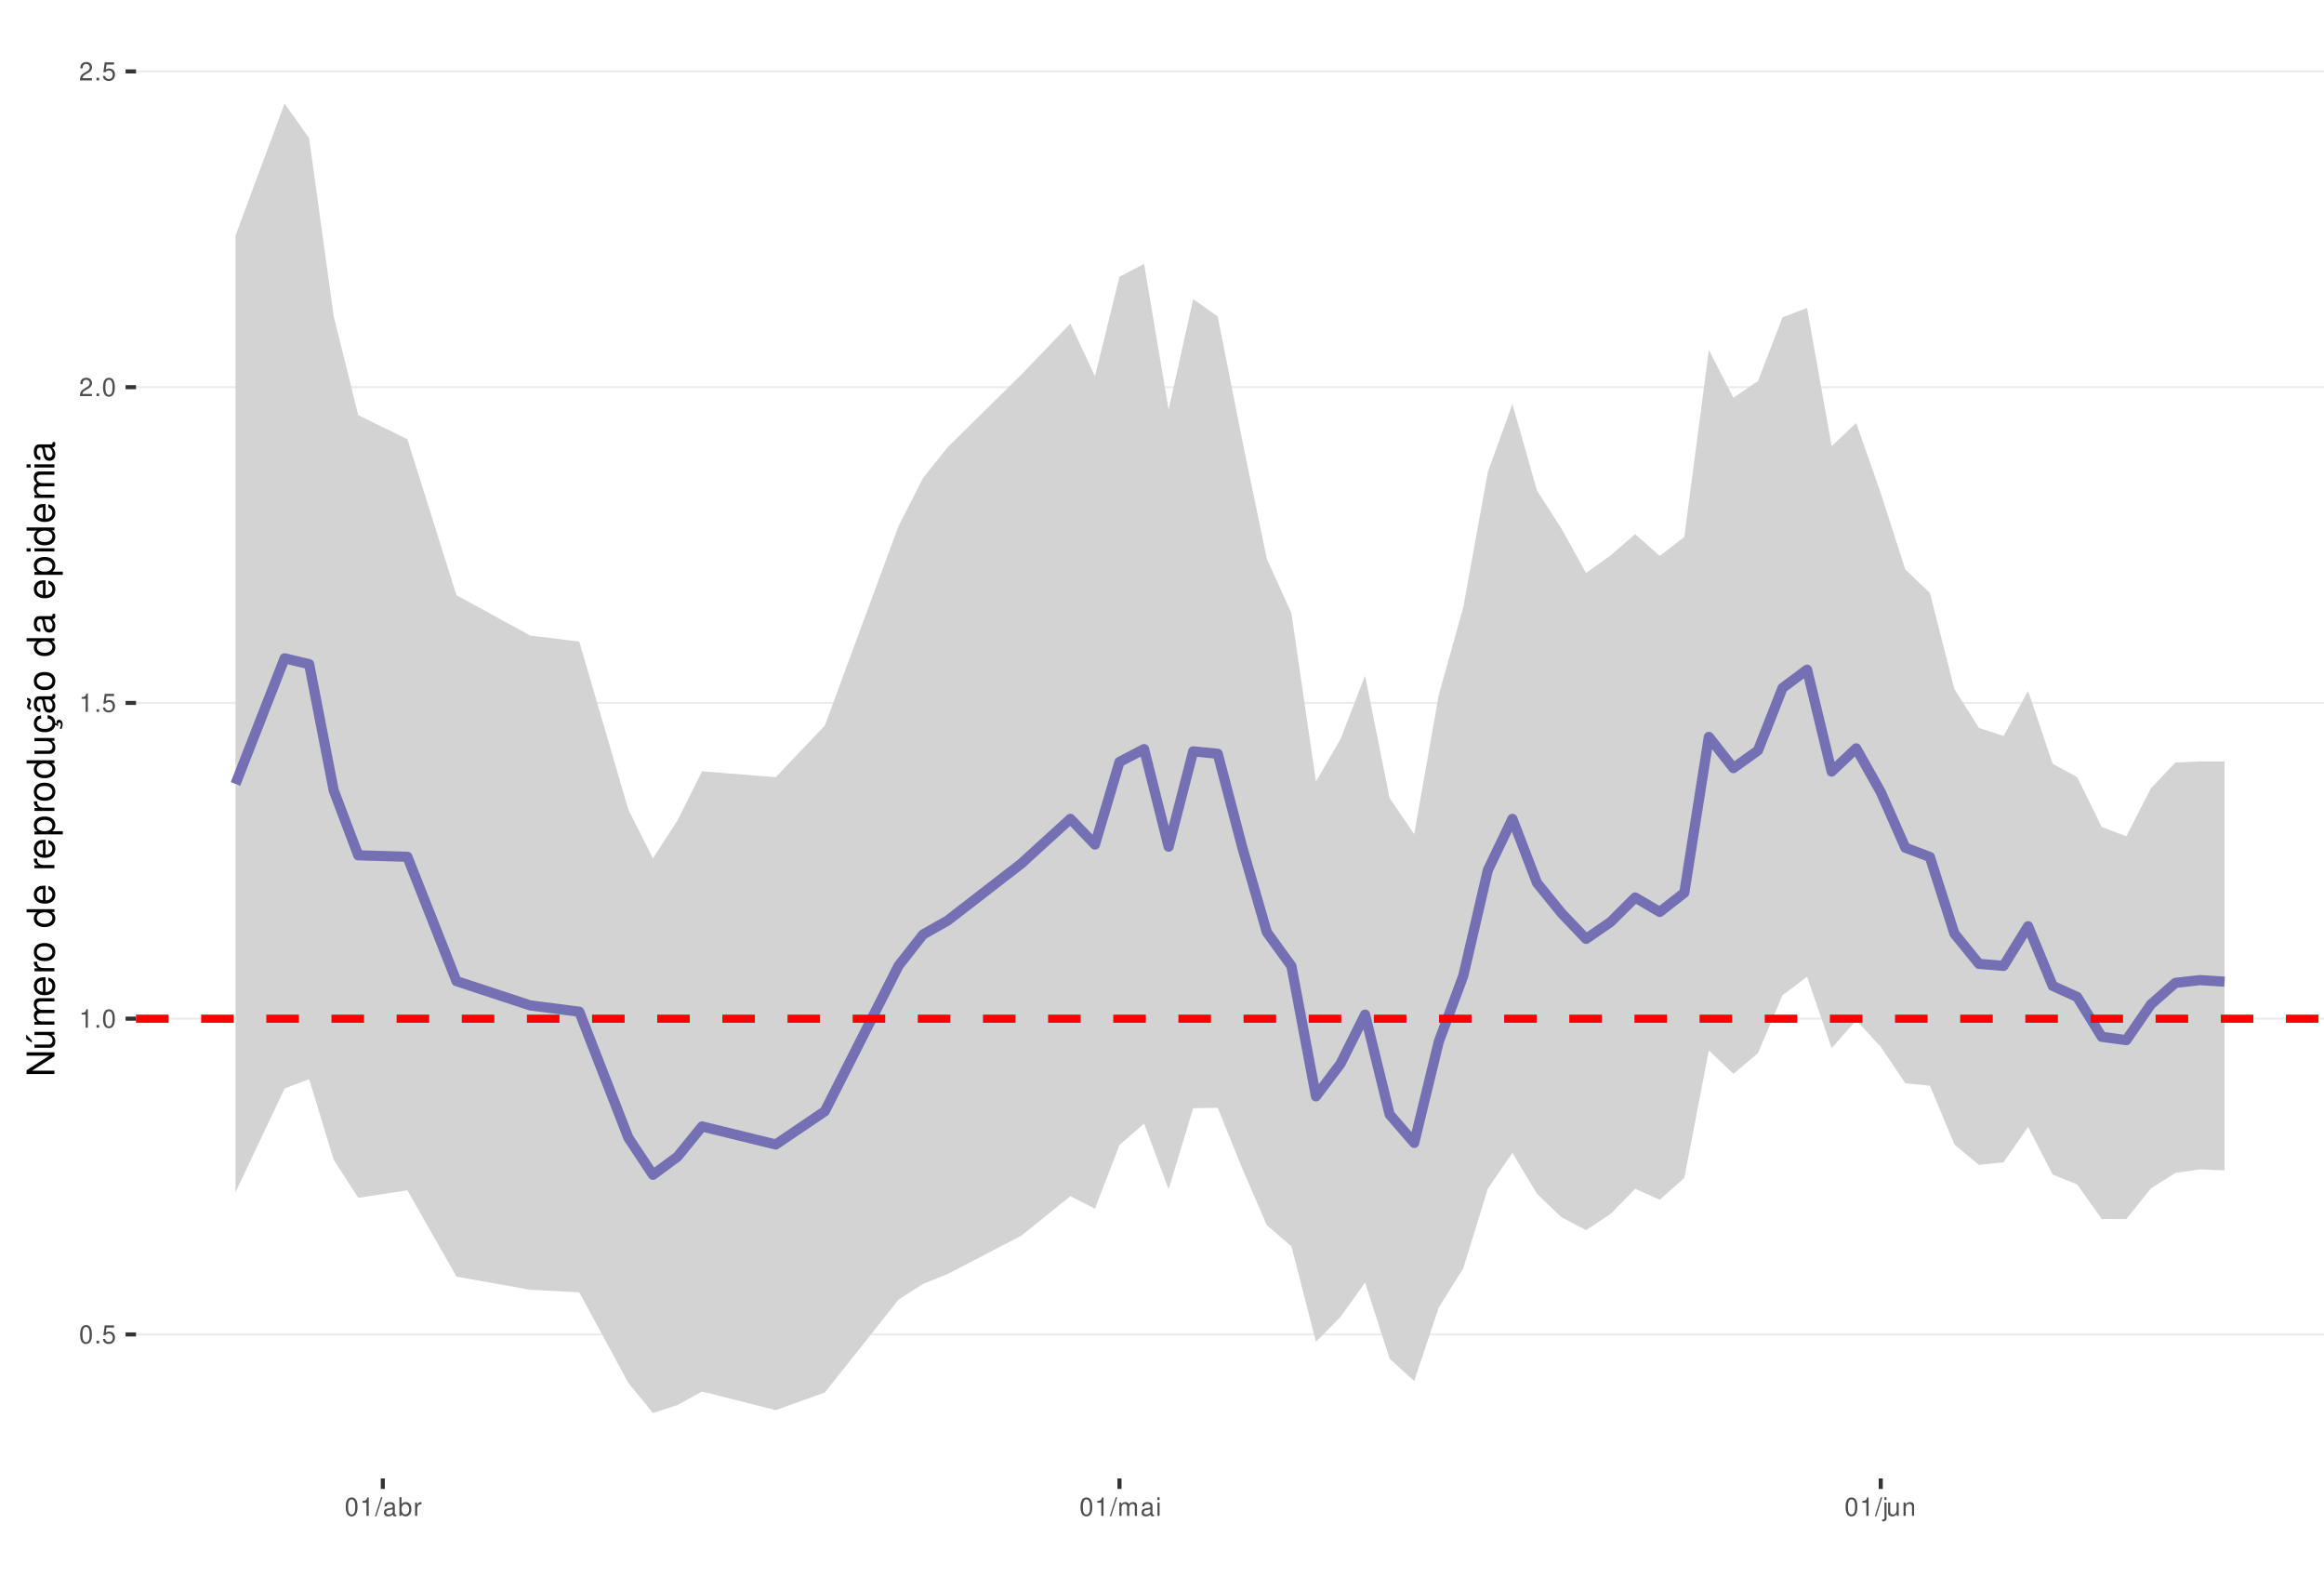
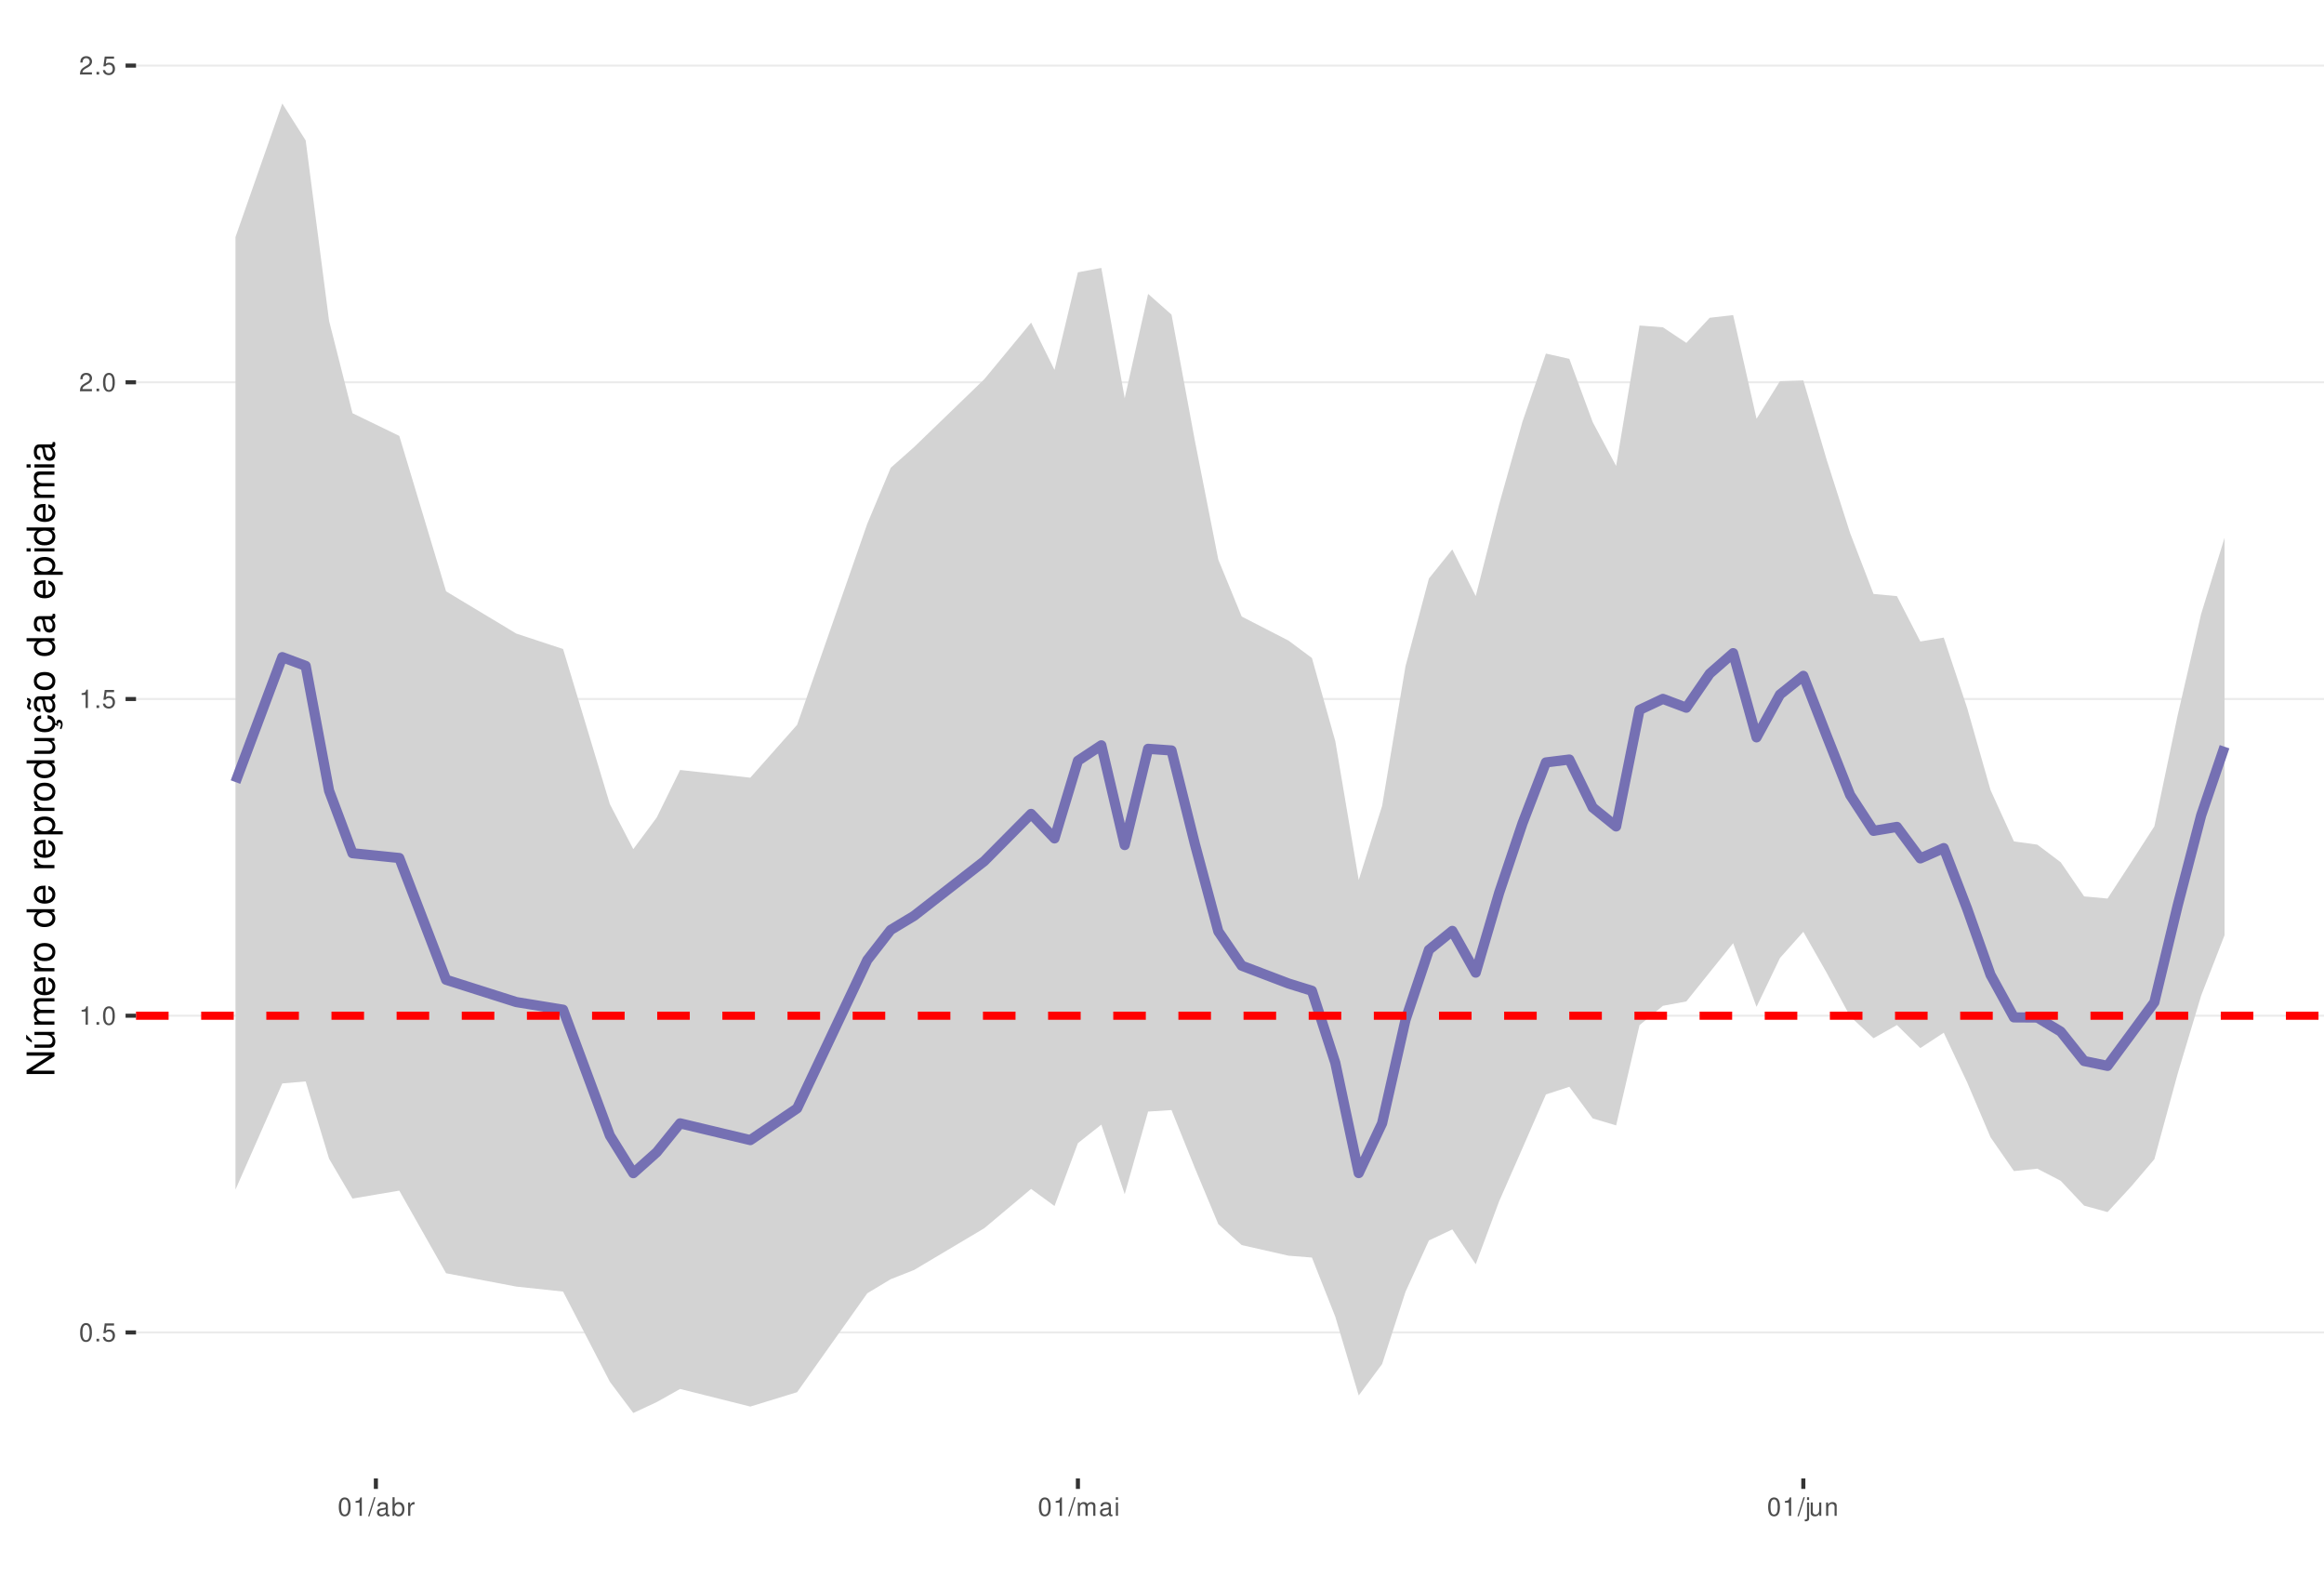
<svg xmlns="http://www.w3.org/2000/svg" xmlns:xlink="http://www.w3.org/1999/xlink" width="609pt" height="413pt" viewBox="0 0 609 413" version="1.1">
  <defs>
    <g>
      <symbol overflow="visible" id="glyph0-0">
        <path style="stroke:none;" d="" />
      </symbol>
      <symbol overflow="visible" id="glyph0-1">
        <path style="stroke:none;" d="M 1.828 -4.812 C 1.391 -4.812 0.984 -4.609 0.75 -4.281 C 0.438 -3.859 0.281 -3.219 0.281 -2.328 C 0.281 -0.703 0.812 0.156 1.828 0.156 C 2.828 0.156 3.375 -0.703 3.375 -2.297 C 3.375 -3.219 3.234 -3.844 2.922 -4.281 C 2.672 -4.625 2.281 -4.812 1.828 -4.812 Z M 1.828 -4.297 C 2.469 -4.297 2.781 -3.641 2.781 -2.344 C 2.781 -0.969 2.469 -0.328 1.812 -0.328 C 1.203 -0.328 0.891 -1 0.891 -2.328 C 0.891 -3.641 1.203 -4.297 1.828 -4.297 Z M 1.828 -4.297 " />
      </symbol>
      <symbol overflow="visible" id="glyph0-2">
        <path style="stroke:none;" d="M 1.266 -0.688 L 0.578 -0.688 L 0.578 0 L 1.266 0 Z M 1.266 -0.688 " />
      </symbol>
      <symbol overflow="visible" id="glyph0-3">
        <path style="stroke:none;" d="M 3.172 -4.719 L 0.734 -4.719 L 0.375 -2.156 L 0.922 -2.156 C 1.188 -2.469 1.422 -2.594 1.797 -2.594 C 2.422 -2.594 2.812 -2.156 2.812 -1.453 C 2.812 -0.781 2.422 -0.359 1.781 -0.359 C 1.266 -0.359 0.953 -0.625 0.812 -1.156 L 0.234 -1.156 C 0.312 -0.766 0.375 -0.578 0.516 -0.406 C 0.781 -0.047 1.266 0.156 1.797 0.156 C 2.75 0.156 3.422 -0.547 3.422 -1.531 C 3.422 -2.469 2.797 -3.109 1.891 -3.109 C 1.562 -3.109 1.297 -3.016 1.016 -2.828 L 1.203 -4.141 L 3.172 -4.141 Z M 3.172 -4.719 " />
      </symbol>
      <symbol overflow="visible" id="glyph0-4">
        <path style="stroke:none;" d="M 1.719 -3.422 L 1.719 0 L 2.312 0 L 2.312 -4.812 L 1.922 -4.812 C 1.719 -4.078 1.578 -3.969 0.672 -3.859 L 0.672 -3.422 Z M 1.719 -3.422 " />
      </symbol>
      <symbol overflow="visible" id="glyph0-5">
        <path style="stroke:none;" d="M 3.375 -0.578 L 0.891 -0.578 C 0.938 -0.984 1.156 -1.234 1.734 -1.578 L 2.406 -1.953 C 3.062 -2.328 3.406 -2.812 3.406 -3.406 C 3.406 -3.812 3.234 -4.188 2.969 -4.438 C 2.688 -4.688 2.344 -4.812 1.891 -4.812 C 1.297 -4.812 0.844 -4.594 0.578 -4.188 C 0.422 -3.938 0.344 -3.641 0.328 -3.141 L 0.922 -3.141 C 0.938 -3.469 0.984 -3.672 1.062 -3.828 C 1.219 -4.125 1.516 -4.297 1.875 -4.297 C 2.406 -4.297 2.797 -3.906 2.797 -3.391 C 2.797 -3.016 2.578 -2.672 2.156 -2.438 L 1.547 -2.078 C 0.562 -1.516 0.281 -1.062 0.219 0 L 3.375 0 Z M 3.375 -0.578 " />
      </symbol>
      <symbol overflow="visible" id="glyph0-6">
        <path style="stroke:none;" d="M 1.531 -4.859 L -0.047 0.141 L 0.312 0.141 L 1.891 -4.859 Z M 1.531 -4.859 " />
      </symbol>
      <symbol overflow="visible" id="glyph0-7">
        <path style="stroke:none;" d="M 3.562 -0.328 C 3.5 -0.312 3.469 -0.312 3.438 -0.312 C 3.25 -0.312 3.141 -0.406 3.141 -0.578 L 3.141 -2.641 C 3.141 -3.25 2.688 -3.594 1.828 -3.594 C 1.312 -3.594 0.906 -3.438 0.672 -3.188 C 0.516 -3 0.453 -2.797 0.438 -2.453 L 0.984 -2.453 C 1.031 -2.875 1.297 -3.078 1.812 -3.078 C 2.312 -3.078 2.594 -2.891 2.594 -2.562 L 2.594 -2.406 C 2.578 -2.172 2.469 -2.078 2.016 -2.031 C 1.219 -1.922 1.109 -1.891 0.891 -1.812 C 0.484 -1.641 0.281 -1.328 0.281 -0.875 C 0.281 -0.25 0.719 0.156 1.422 0.156 C 1.859 0.156 2.219 0 2.609 -0.359 C 2.656 0 2.828 0.156 3.188 0.156 C 3.297 0.156 3.375 0.141 3.562 0.094 Z M 2.594 -1.094 C 2.594 -0.906 2.531 -0.797 2.375 -0.641 C 2.141 -0.438 1.875 -0.328 1.547 -0.328 C 1.109 -0.328 0.859 -0.547 0.859 -0.891 C 0.859 -1.266 1.094 -1.438 1.703 -1.531 C 2.297 -1.609 2.406 -1.641 2.594 -1.719 Z M 2.594 -1.094 " />
      </symbol>
      <symbol overflow="visible" id="glyph0-8">
        <path style="stroke:none;" d="M 0.359 -4.859 L 0.359 0 L 0.859 0 L 0.859 -0.453 C 1.125 -0.047 1.484 0.156 1.969 0.156 C 2.875 0.156 3.484 -0.594 3.484 -1.75 C 3.484 -2.891 2.922 -3.594 1.984 -3.594 C 1.516 -3.594 1.172 -3.406 0.906 -3.016 L 0.906 -4.859 Z M 1.891 -3.062 C 2.5 -3.062 2.906 -2.531 2.906 -1.703 C 2.906 -0.906 2.484 -0.359 1.891 -0.359 C 1.297 -0.359 0.906 -0.906 0.906 -1.719 C 0.906 -2.531 1.297 -3.062 1.891 -3.062 Z M 1.891 -3.062 " />
      </symbol>
      <symbol overflow="visible" id="glyph0-9">
        <path style="stroke:none;" d="M 0.453 -3.484 L 0.453 0 L 1.016 0 L 1.016 -1.812 C 1.031 -2.656 1.375 -3.016 2.141 -3 L 2.141 -3.562 C 2.047 -3.578 1.984 -3.594 1.922 -3.594 C 1.562 -3.594 1.297 -3.375 0.969 -2.859 L 0.969 -3.484 Z M 0.453 -3.484 " />
      </symbol>
      <symbol overflow="visible" id="glyph0-10">
        <path style="stroke:none;" d="M 0.469 -3.484 L 0.469 0 L 1.031 0 L 1.031 -2.188 C 1.031 -2.703 1.391 -3.109 1.844 -3.109 C 2.25 -3.109 2.484 -2.844 2.484 -2.406 L 2.484 0 L 3.047 0 L 3.047 -2.188 C 3.047 -2.703 3.422 -3.109 3.875 -3.109 C 4.266 -3.109 4.516 -2.844 4.516 -2.406 L 4.516 0 L 5.078 0 L 5.078 -2.609 C 5.078 -3.234 4.719 -3.594 4.062 -3.594 C 3.594 -3.594 3.312 -3.453 2.984 -3.062 C 2.781 -3.422 2.5 -3.594 2.047 -3.594 C 1.578 -3.594 1.266 -3.422 0.984 -3 L 0.984 -3.484 Z M 0.469 -3.484 " />
      </symbol>
      <symbol overflow="visible" id="glyph0-11">
        <path style="stroke:none;" d="M 1 -3.484 L 0.453 -3.484 L 0.453 0 L 1 0 Z M 1 -4.859 L 0.438 -4.859 L 0.438 -4.156 L 1 -4.156 Z M 1 -4.859 " />
      </symbol>
      <symbol overflow="visible" id="glyph0-12">
        <path style="stroke:none;" d="M 0.469 -3.484 L 0.469 0.5 C 0.469 0.859 0.359 0.969 0.016 0.969 C -0.031 0.969 -0.047 0.969 -0.125 0.953 L -0.125 1.438 C -0.047 1.438 -0.016 1.453 0.062 1.453 C 0.688 1.453 1.016 1.203 1.016 0.719 L 1.016 -3.484 Z M 1.016 -4.859 L 0.469 -4.859 L 0.469 -4.156 L 1.016 -4.156 Z M 1.016 -4.859 " />
      </symbol>
      <symbol overflow="visible" id="glyph0-13">
        <path style="stroke:none;" d="M 3.203 0 L 3.203 -3.484 L 2.656 -3.484 L 2.656 -1.516 C 2.656 -0.797 2.281 -0.328 1.703 -0.328 C 1.266 -0.328 0.984 -0.594 0.984 -1.016 L 0.984 -3.484 L 0.438 -3.484 L 0.438 -0.797 C 0.438 -0.219 0.859 0.156 1.547 0.156 C 2.062 0.156 2.391 -0.031 2.703 -0.484 L 2.703 0 Z M 3.203 0 " />
      </symbol>
      <symbol overflow="visible" id="glyph0-14">
        <path style="stroke:none;" d="M 0.469 -3.484 L 0.469 0 L 1.031 0 L 1.031 -1.922 C 1.031 -2.641 1.391 -3.109 1.969 -3.109 C 2.406 -3.109 2.688 -2.828 2.688 -2.422 L 2.688 0 L 3.234 0 L 3.234 -2.641 C 3.234 -3.219 2.812 -3.594 2.141 -3.594 C 1.625 -3.594 1.281 -3.391 0.984 -2.906 L 0.984 -3.484 Z M 0.469 -3.484 " />
      </symbol>
      <symbol overflow="visible" id="glyph1-0">
        <path style="stroke:none;" d="" />
      </symbol>
      <symbol overflow="visible" id="glyph1-1">
        <path style="stroke:none;" d="M -7.297 -6.453 L -7.297 -5.578 L -1.328 -5.578 L -7.297 -1.766 L -7.297 -0.766 L 0 -0.766 L 0 -1.641 L -5.906 -1.641 L 0 -5.406 L 0 -6.453 Z M -7.297 -6.453 " />
      </symbol>
      <symbol overflow="visible" id="glyph1-2">
        <path style="stroke:none;" d="M 0 -4.812 L -5.234 -4.812 L -5.234 -3.984 L -2.266 -3.984 C -1.203 -3.984 -0.5 -3.438 -0.5 -2.562 C -0.5 -1.906 -0.906 -1.484 -1.531 -1.484 L -5.234 -1.484 L -5.234 -0.656 L -1.203 -0.656 C -0.328 -0.656 0.234 -1.297 0.234 -2.312 C 0.234 -3.094 -0.047 -3.578 -0.734 -4.062 L 0 -4.062 Z M -7.406 -2.953 L -5.922 -2 L -5.922 -2.594 L -7.406 -4.094 Z M -7.406 -2.953 " />
      </symbol>
      <symbol overflow="visible" id="glyph1-3">
        <path style="stroke:none;" d="M -5.234 -0.703 L 0 -0.703 L 0 -1.547 L -3.297 -1.547 C -4.047 -1.547 -4.656 -2.094 -4.656 -2.766 C -4.656 -3.391 -4.281 -3.734 -3.609 -3.734 L 0 -3.734 L 0 -4.578 L -3.297 -4.578 C -4.047 -4.578 -4.656 -5.125 -4.656 -5.812 C -4.656 -6.422 -4.266 -6.781 -3.609 -6.781 L 0 -6.781 L 0 -7.625 L -3.938 -7.625 C -4.875 -7.625 -5.391 -7.078 -5.391 -6.094 C -5.391 -5.406 -5.188 -4.984 -4.594 -4.484 C -5.156 -4.188 -5.391 -3.766 -5.391 -3.078 C -5.391 -2.375 -5.125 -1.906 -4.5 -1.469 L -5.234 -1.469 Z M -5.234 -0.703 " />
      </symbol>
      <symbol overflow="visible" id="glyph1-4">
        <path style="stroke:none;" d="M -2.344 -5.125 C -3.141 -5.125 -3.625 -5.062 -4.016 -4.922 C -4.875 -4.578 -5.391 -3.781 -5.391 -2.797 C -5.391 -1.344 -4.281 -0.406 -2.547 -0.406 C -0.812 -0.406 0.234 -1.297 0.234 -2.781 C 0.234 -3.984 -0.453 -4.812 -1.594 -5.016 L -1.594 -4.188 C -0.906 -3.953 -0.547 -3.484 -0.547 -2.812 C -0.547 -2.281 -0.781 -1.828 -1.219 -1.547 C -1.516 -1.344 -1.812 -1.281 -2.344 -1.266 Z M -3.016 -1.297 C -3.984 -1.359 -4.625 -1.953 -4.625 -2.797 C -4.625 -3.641 -3.953 -4.234 -3.016 -4.234 Z M -3.016 -1.297 " />
      </symbol>
      <symbol overflow="visible" id="glyph1-5">
        <path style="stroke:none;" d="M -5.234 -0.688 L 0 -0.688 L 0 -1.531 L -2.719 -1.531 C -3.984 -1.547 -4.547 -2.062 -4.516 -3.203 L -5.359 -3.203 C -5.375 -3.062 -5.391 -2.984 -5.391 -2.891 C -5.391 -2.344 -5.062 -1.938 -4.297 -1.453 L -5.234 -1.453 Z M -5.234 -0.688 " />
      </symbol>
      <symbol overflow="visible" id="glyph1-6">
        <path style="stroke:none;" d="M -5.391 -2.719 C -5.391 -1.234 -4.344 -0.359 -2.578 -0.359 C -0.812 -0.359 0.234 -1.234 0.234 -2.734 C 0.234 -4.203 -0.812 -5.094 -2.547 -5.094 C -4.359 -5.094 -5.391 -4.234 -5.391 -2.719 Z M -4.625 -2.734 C -4.625 -3.672 -3.844 -4.234 -2.547 -4.234 C -1.312 -4.234 -0.547 -3.656 -0.547 -2.734 C -0.547 -1.797 -1.312 -1.234 -2.578 -1.234 C -3.844 -1.234 -4.625 -1.797 -4.625 -2.734 Z M -4.625 -2.734 " />
      </symbol>
      <symbol overflow="visible" id="glyph1-7">
        <path style="stroke:none;" d="" />
      </symbol>
      <symbol overflow="visible" id="glyph1-8">
        <path style="stroke:none;" d="M -7.297 -4.953 L -7.297 -4.125 L -4.578 -4.125 C -5.109 -3.766 -5.391 -3.203 -5.391 -2.516 C -5.391 -1.156 -4.297 -0.266 -2.625 -0.266 C -0.859 -0.266 0.234 -1.125 0.234 -2.547 C 0.234 -3.266 -0.047 -3.766 -0.688 -4.203 L 0 -4.203 L 0 -4.953 Z M -4.609 -2.656 C -4.609 -3.547 -3.812 -4.125 -2.562 -4.125 C -1.344 -4.125 -0.547 -3.547 -0.547 -2.656 C -0.547 -1.734 -1.359 -1.125 -2.578 -1.125 C -3.797 -1.125 -4.609 -1.734 -4.609 -2.656 Z M -4.609 -2.656 " />
      </symbol>
      <symbol overflow="visible" id="glyph1-9">
        <path style="stroke:none;" d="M 2.188 -0.547 L 2.188 -1.375 L -0.547 -1.375 C -0.016 -1.812 0.234 -2.312 0.234 -2.984 C 0.234 -4.344 -0.859 -5.234 -2.531 -5.234 C -4.297 -5.234 -5.391 -4.375 -5.391 -2.984 C -5.391 -2.266 -5.062 -1.703 -4.453 -1.312 L -5.234 -1.312 L -5.234 -0.547 Z M -4.609 -2.844 C -4.609 -3.766 -3.797 -4.359 -2.547 -4.359 C -1.359 -4.359 -0.547 -3.75 -0.547 -2.844 C -0.547 -1.953 -1.344 -1.375 -2.578 -1.375 C -3.812 -1.375 -4.609 -1.953 -4.609 -2.844 Z M -4.609 -2.844 " />
      </symbol>
      <symbol overflow="visible" id="glyph1-10">
        <path style="stroke:none;" d="M 0 -4.812 L -5.234 -4.812 L -5.234 -3.984 L -2.266 -3.984 C -1.203 -3.984 -0.5 -3.438 -0.5 -2.562 C -0.5 -1.906 -0.906 -1.484 -1.531 -1.484 L -5.234 -1.484 L -5.234 -0.656 L -1.203 -0.656 C -0.328 -0.656 0.234 -1.297 0.234 -2.312 C 0.234 -3.094 -0.047 -3.578 -0.734 -4.062 L 0 -4.062 Z M 0 -4.812 " />
      </symbol>
      <symbol overflow="visible" id="glyph1-11">
        <path style="stroke:none;" d="M 0.234 -2.641 C 0.234 -3.875 -0.547 -4.703 -1.797 -4.766 L -1.797 -3.938 C -0.953 -3.797 -0.531 -3.359 -0.531 -2.656 C -0.531 -1.734 -1.281 -1.188 -2.516 -1.188 C -3.844 -1.188 -4.625 -1.719 -4.625 -2.625 C -4.625 -3.328 -4.203 -3.766 -3.484 -3.875 L -3.484 -4.703 C -3.984 -4.672 -4.312 -4.562 -4.609 -4.359 C -5.094 -4 -5.391 -3.375 -5.391 -2.641 C -5.391 -1.219 -4.266 -0.312 -2.531 -0.312 C -1.469 -0.312 -0.625 -0.672 -0.156 -1.312 C 0.047 -1.594 0.125 -1.812 0.203 -2.25 L 0.922 -1.938 L 0.984 -2.062 C 0.938 -2.188 0.906 -2.25 0.906 -2.375 C 0.906 -2.656 1.047 -2.828 1.281 -2.828 C 1.547 -2.828 1.734 -2.594 1.734 -2.297 C 1.734 -2.031 1.672 -1.844 1.438 -1.406 L 1.406 -1.312 L 1.812 -1.094 C 2.078 -1.75 2.141 -1.953 2.141 -2.344 C 2.141 -3.109 1.781 -3.578 1.203 -3.578 C 0.781 -3.578 0.547 -3.297 0.547 -2.797 C 0.547 -2.703 0.547 -2.641 0.562 -2.516 Z M 0.234 -2.641 " />
      </symbol>
      <symbol overflow="visible" id="glyph1-12">
        <path style="stroke:none;" d="M -0.484 -5.344 C -0.469 -5.266 -0.469 -5.219 -0.469 -5.172 C -0.469 -4.875 -0.625 -4.719 -0.875 -4.719 L -3.953 -4.719 C -4.891 -4.719 -5.391 -4.047 -5.391 -2.75 C -5.391 -1.984 -5.172 -1.375 -4.781 -1.016 C -4.516 -0.766 -4.203 -0.672 -3.688 -0.656 L -3.688 -1.484 C -4.328 -1.562 -4.625 -1.938 -4.625 -2.719 C -4.625 -3.484 -4.344 -3.891 -3.844 -3.891 L -3.625 -3.891 C -3.266 -3.875 -3.125 -3.703 -3.047 -3.016 C -2.891 -1.844 -2.844 -1.656 -2.719 -1.344 C -2.453 -0.734 -2 -0.422 -1.312 -0.422 C -0.375 -0.422 0.234 -1.078 0.234 -2.141 C 0.234 -2.797 0 -3.328 -0.547 -3.922 C 0 -3.984 0.234 -4.234 0.234 -4.781 C 0.234 -4.953 0.203 -5.062 0.141 -5.344 Z M -1.656 -3.891 C -1.375 -3.891 -1.203 -3.812 -0.969 -3.562 C -0.656 -3.219 -0.5 -2.812 -0.5 -2.312 C -0.5 -1.672 -0.812 -1.297 -1.344 -1.297 C -1.891 -1.297 -2.172 -1.656 -2.297 -2.547 C -2.422 -3.438 -2.453 -3.609 -2.594 -3.891 Z M -7.172 -3.75 C -6.922 -3.672 -6.812 -3.547 -6.812 -3.375 C -6.812 -3.25 -6.875 -2.984 -6.984 -2.734 C -7.156 -2.312 -7.172 -2.25 -7.172 -2.047 C -7.172 -1.594 -6.797 -1.297 -6.141 -1.188 L -6.141 -1.766 C -6.375 -1.812 -6.5 -1.938 -6.5 -2.094 C -6.5 -2.203 -6.469 -2.344 -6.375 -2.578 C -6.156 -3.156 -6.125 -3.234 -6.125 -3.438 C -6.125 -3.922 -6.484 -4.219 -7.172 -4.312 Z M -7.172 -3.75 " />
      </symbol>
      <symbol overflow="visible" id="glyph1-13">
        <path style="stroke:none;" d="M -0.484 -5.344 C -0.469 -5.266 -0.469 -5.219 -0.469 -5.172 C -0.469 -4.875 -0.625 -4.719 -0.875 -4.719 L -3.953 -4.719 C -4.891 -4.719 -5.391 -4.047 -5.391 -2.75 C -5.391 -1.984 -5.172 -1.375 -4.781 -1.016 C -4.516 -0.766 -4.203 -0.672 -3.688 -0.656 L -3.688 -1.484 C -4.328 -1.562 -4.625 -1.938 -4.625 -2.719 C -4.625 -3.484 -4.344 -3.891 -3.844 -3.891 L -3.625 -3.891 C -3.266 -3.875 -3.125 -3.703 -3.047 -3.016 C -2.891 -1.844 -2.844 -1.656 -2.719 -1.344 C -2.453 -0.734 -2 -0.422 -1.312 -0.422 C -0.375 -0.422 0.234 -1.078 0.234 -2.141 C 0.234 -2.797 0 -3.328 -0.547 -3.922 C 0 -3.984 0.234 -4.234 0.234 -4.781 C 0.234 -4.953 0.203 -5.062 0.141 -5.344 Z M -1.656 -3.891 C -1.375 -3.891 -1.203 -3.812 -0.969 -3.562 C -0.656 -3.219 -0.5 -2.812 -0.5 -2.312 C -0.5 -1.672 -0.812 -1.297 -1.344 -1.297 C -1.891 -1.297 -2.172 -1.656 -2.297 -2.547 C -2.422 -3.438 -2.453 -3.609 -2.594 -3.891 Z M -1.656 -3.891 " />
      </symbol>
      <symbol overflow="visible" id="glyph1-14">
        <path style="stroke:none;" d="M -5.234 -1.5 L -5.234 -0.672 L 0 -0.672 L 0 -1.5 Z M -7.297 -1.5 L -7.297 -0.656 L -6.234 -0.656 L -6.234 -1.5 Z M -7.297 -1.5 " />
      </symbol>
    </g>
    <clipPath id="clip1">
      <path d="M 35.645 9.961 L 609 9.961 L 609 387.328 L 35.645 387.328 Z M 35.645 9.961 " />
    </clipPath>
    <clipPath id="clip2">
-       <path d="M 35.645 349 L 609 349 L 609 350 L 35.645 350 Z M 35.645 349 " />
+       <path d="M 35.645 348 L 609 348 L 609 350 L 35.645 350 Z M 35.645 348 " />
    </clipPath>
    <clipPath id="clip3">
-       <path d="M 35.645 266 L 609 266 L 609 268 L 35.645 268 Z M 35.645 266 " />
+       <path d="M 35.645 265 L 609 265 L 609 267 L 35.645 267 Z M 35.645 265 " />
    </clipPath>
    <clipPath id="clip4">
-       <path d="M 35.645 183 L 609 183 L 609 185 L 35.645 185 Z M 35.645 183 " />
+       <path d="M 35.645 182 L 609 182 L 609 184 L 35.645 184 Z M 35.645 182 " />
    </clipPath>
    <clipPath id="clip5">
-       <path d="M 35.645 101 L 609 101 L 609 102 L 35.645 102 Z M 35.645 101 " />
+       <path d="M 35.645 99 L 609 99 L 609 101 L 35.645 101 Z M 35.645 99 " />
    </clipPath>
    <clipPath id="clip6">
-       <path d="M 35.645 18 L 609 18 L 609 19 L 35.645 19 Z M 35.645 18 " />
+       <path d="M 35.645 16 L 609 16 L 609 18 L 35.645 18 Z M 35.645 16 " />
    </clipPath>
    <clipPath id="clip7">
      <path d="M 35.645 265 L 609 265 L 609 268 L 35.645 268 Z M 35.645 265 " />
    </clipPath>
  </defs>
  <g id="surface157">
    <rect x="0" y="0" width="609" height="413" style="fill:rgb(100%,100%,100%);fill-opacity:1;stroke:none;" />
    <rect x="0" y="0" width="609" height="413" style="fill:rgb(100%,100%,100%);fill-opacity:1;stroke:none;" />
    <path style="fill:none;stroke-width:1.067;stroke-linecap:round;stroke-linejoin:round;stroke:rgb(100%,100%,100%);stroke-opacity:1;stroke-miterlimit:10;" d="M 0 413 L 609 413 L 609 0 L 0 0 Z M 0 413 " />
    <g clip-path="url(#clip1)" clip-rule="nonzero">
      <path style=" stroke:none;fill-rule:nonzero;fill:rgb(100%,100%,100%);fill-opacity:1;" d="M 35.645 387.328 L 609 387.328 L 609 9.961 L 35.645 9.961 Z M 35.645 387.328 " />
    </g>
    <g clip-path="url(#clip2)" clip-rule="nonzero">
-       <path style="fill:none;stroke-width:0.533;stroke-linecap:butt;stroke-linejoin:round;stroke:rgb(92.157%,92.157%,92.157%);stroke-opacity:1;stroke-miterlimit:10;" d="M 35.645 349.598 L 609 349.598 " />
+       <path style="fill:none;stroke-width:0.533;stroke-linecap:butt;stroke-linejoin:round;stroke:rgb(92.157%,92.157%,92.157%);stroke-opacity:1;stroke-miterlimit:10;" d="M 35.645 349.074 L 609 349.074 " />
    </g>
    <g clip-path="url(#clip3)" clip-rule="nonzero">
-       <path style="fill:none;stroke-width:0.533;stroke-linecap:butt;stroke-linejoin:round;stroke:rgb(92.157%,92.157%,92.157%);stroke-opacity:1;stroke-miterlimit:10;" d="M 35.645 266.875 L 609 266.875 " />
+       <path style="fill:none;stroke-width:0.533;stroke-linecap:butt;stroke-linejoin:round;stroke:rgb(92.157%,92.157%,92.157%);stroke-opacity:1;stroke-miterlimit:10;" d="M 35.645 266.102 L 609 266.102 " />
    </g>
    <g clip-path="url(#clip4)" clip-rule="nonzero">
-       <path style="fill:none;stroke-width:0.533;stroke-linecap:butt;stroke-linejoin:round;stroke:rgb(92.157%,92.157%,92.157%);stroke-opacity:1;stroke-miterlimit:10;" d="M 35.645 184.152 L 609 184.152 " />
+       <path style="fill:none;stroke-width:0.533;stroke-linecap:butt;stroke-linejoin:round;stroke:rgb(92.157%,92.157%,92.157%);stroke-opacity:1;stroke-miterlimit:10;" d="M 35.645 183.129 L 609 183.129 " />
    </g>
    <g clip-path="url(#clip5)" clip-rule="nonzero">
-       <path style="fill:none;stroke-width:0.533;stroke-linecap:butt;stroke-linejoin:round;stroke:rgb(92.157%,92.157%,92.157%);stroke-opacity:1;stroke-miterlimit:10;" d="M 35.645 101.43 L 609 101.43 " />
+       <path style="fill:none;stroke-width:0.533;stroke-linecap:butt;stroke-linejoin:round;stroke:rgb(92.157%,92.157%,92.157%);stroke-opacity:1;stroke-miterlimit:10;" d="M 35.645 100.152 L 609 100.152 " />
    </g>
    <g clip-path="url(#clip6)" clip-rule="nonzero">
-       <path style="fill:none;stroke-width:0.533;stroke-linecap:butt;stroke-linejoin:round;stroke:rgb(92.157%,92.157%,92.157%);stroke-opacity:1;stroke-miterlimit:10;" d="M 35.645 18.707 L 609 18.707 " />
-     </g>
-     <path style=" stroke:none;fill-rule:nonzero;fill:rgb(82.745%,82.745%,82.745%);fill-opacity:1;" d="M 61.707 61.738 L 74.578 27.117 L 81.012 36.215 L 87.445 82.836 L 93.883 108.766 L 106.75 115.066 L 119.621 155.93 L 138.926 166.488 L 151.797 168.082 L 164.668 212.133 L 171.102 224.863 L 177.535 214.93 L 183.973 202.074 L 203.277 203.605 L 216.145 190.07 L 235.449 137.844 L 241.887 125.207 L 248.32 117.172 L 267.625 98.156 L 280.496 84.754 L 286.93 98.582 L 293.363 72.5 L 299.801 69.125 L 306.234 107.344 L 312.672 78.371 L 319.105 82.902 L 325.539 115.395 L 331.977 146.43 L 338.41 160.621 L 344.844 204.754 L 351.281 193.605 L 357.715 177.008 L 364.148 209.098 L 370.586 218.539 L 377.02 182.094 L 383.453 159.066 L 389.891 123.629 L 396.324 105.836 L 402.758 128.496 L 409.195 138.52 L 415.629 150.113 L 422.062 145.492 L 428.5 139.922 L 434.934 145.641 L 441.371 140.668 L 447.805 91.68 L 454.238 104.215 L 460.676 99.816 L 467.109 83.137 L 473.543 80.672 L 479.98 116.891 L 486.414 110.801 L 492.848 129.211 L 499.285 149.191 L 505.719 155.316 L 512.152 180.547 L 518.59 190.699 L 525.023 192.832 L 531.457 180.984 L 537.895 200.098 L 544.328 203.59 L 550.762 216.656 L 557.199 219.105 L 563.633 206.531 L 570.07 199.77 L 576.504 199.473 L 582.938 199.48 L 582.938 306.609 L 576.504 306.371 L 570.07 307.277 L 563.633 311.352 L 557.199 319.375 L 550.762 319.359 L 544.328 310.312 L 537.895 307.715 L 531.457 295.254 L 525.023 304.488 L 518.59 305.188 L 512.152 299.84 L 505.719 284.441 L 499.285 283.793 L 492.848 274.254 L 486.414 267.289 L 479.98 274.598 L 473.543 255.898 L 467.109 260.723 L 460.676 275.906 L 454.238 281.324 L 447.805 275.18 L 441.371 308.602 L 434.934 314.312 L 428.5 311.453 L 422.062 318.031 L 415.629 322.273 L 409.195 318.91 L 402.758 312.754 L 396.324 302.027 L 389.891 311.387 L 383.453 332.266 L 377.02 342.555 L 370.586 361.809 L 364.148 355.945 L 357.715 335.996 L 351.281 345.012 L 344.844 351.523 L 338.41 326.512 L 331.977 321 L 325.539 306.152 L 319.105 290.227 L 312.672 290.336 L 306.234 311.57 L 299.801 294.348 L 293.363 299.977 L 286.93 316.664 L 280.496 313.375 L 267.625 323.742 L 248.32 333.773 L 241.887 336.359 L 235.449 340.496 L 216.145 364.816 L 203.277 369.43 L 183.973 364.562 L 177.535 368.09 L 171.102 370.176 L 164.668 362.312 L 151.797 338.566 L 138.926 337.91 L 119.621 334.453 L 106.75 311.84 L 93.883 313.812 L 87.445 303.855 L 81.012 282.715 L 74.578 285.164 L 61.707 312.398 Z M 61.707 61.738 " />
-     <path style="fill:none;stroke-width:2.667;stroke-linecap:butt;stroke-linejoin:round;stroke:rgb(45.882%,43.922%,70.196%);stroke-opacity:1;stroke-miterlimit:10;" d="M 61.707 205.387 L 74.578 172.465 L 81.012 173.996 L 87.445 207.066 L 93.883 224.078 L 106.75 224.457 L 119.621 257.039 L 138.926 263.391 L 151.797 265.051 L 164.668 298.086 L 171.102 307.781 L 177.535 303.035 L 183.973 295.109 L 203.277 299.836 L 216.145 291.133 L 235.449 253.027 L 241.887 244.824 L 248.32 241.176 L 267.625 226.25 L 280.496 214.523 L 286.93 221.262 L 293.363 199.609 L 299.801 196.25 L 306.234 221.824 L 312.672 196.84 L 319.105 197.469 L 325.539 221.996 L 331.977 244.219 L 338.41 253.094 L 344.844 287.219 L 351.281 278.688 L 357.715 265.809 L 364.148 291.961 L 370.586 299.41 L 377.02 272.941 L 383.453 255.652 L 389.891 227.953 L 396.324 214.527 L 402.758 231.289 L 409.195 239.23 L 415.629 245.969 L 422.062 241.539 L 428.5 235.125 L 434.934 238.914 L 441.371 233.898 L 447.805 193.051 L 454.238 201.234 L 460.676 196.609 L 467.109 180.238 L 473.543 175.445 L 479.98 202.129 L 486.414 196.059 L 492.848 207.504 L 499.285 222.074 L 505.719 224.508 L 512.152 244.59 L 518.59 252.516 L 525.023 253.047 L 531.457 242.652 L 537.895 258.27 L 544.328 261.195 L 550.762 271.629 L 557.199 272.496 L 563.633 263.141 L 570.07 257.492 L 576.504 256.77 L 582.938 257.184 " />
+       <path style="fill:none;stroke-width:0.533;stroke-linecap:butt;stroke-linejoin:round;stroke:rgb(92.157%,92.157%,92.157%);stroke-opacity:1;stroke-miterlimit:10;" d="M 35.645 17.18 L 609 17.18 " />
+     </g>
+     <path style=" stroke:none;fill-rule:nonzero;fill:rgb(82.745%,82.745%,82.745%);fill-opacity:1;" d="M 61.707 62.102 L 73.973 27.117 L 80.102 36.793 L 86.234 84.059 L 92.367 108.25 L 104.633 114.199 L 116.895 154.922 L 135.293 165.984 L 147.555 170.035 L 159.82 210.68 L 165.953 222.457 L 172.086 214.184 L 178.219 201.723 L 196.613 203.738 L 208.879 189.895 L 227.273 137.199 L 233.406 122.566 L 239.539 117.121 L 257.934 99.344 L 270.199 84.508 L 276.332 96.914 L 282.465 71.34 L 288.598 70.191 L 294.727 104.32 L 300.859 76.996 L 306.992 82.422 L 313.125 115.516 L 319.258 146.613 L 325.387 161.52 L 337.652 167.824 L 343.785 172.387 L 349.918 194.199 L 356.051 230.547 L 362.18 211.121 L 368.312 174.531 L 374.445 151.555 L 380.578 143.941 L 386.711 156.164 L 392.844 132.129 L 398.973 110.426 L 405.105 92.629 L 411.238 94.008 L 417.371 110.594 L 423.504 122.078 L 429.637 85.277 L 435.766 85.742 L 441.898 89.828 L 448.031 83.25 L 454.164 82.543 L 460.297 109.707 L 466.43 99.859 L 472.559 99.664 L 478.691 120.496 L 484.824 139.672 L 490.957 155.602 L 497.09 156.18 L 503.219 168.059 L 509.352 167.035 L 515.484 185.453 L 521.617 206.984 L 527.75 220.438 L 533.883 221.281 L 540.012 225.906 L 546.145 234.84 L 552.277 235.402 L 558.41 226.004 L 564.543 216.496 L 570.676 187.277 L 576.805 160.852 L 582.938 140.895 L 582.938 245.004 L 576.805 260.832 L 570.676 281.215 L 564.543 303.703 L 558.41 310.906 L 552.277 317.543 L 546.145 315.859 L 540.012 309.352 L 533.883 306.172 L 527.75 306.801 L 521.617 297.949 L 515.484 283.555 L 509.352 270.555 L 503.219 274.574 L 497.09 268.543 L 490.957 271.996 L 484.824 266.27 L 478.691 254.883 L 472.559 244.113 L 466.43 250.988 L 460.297 263.773 L 454.164 247.102 L 448.031 254.723 L 441.898 262.355 L 435.766 263.504 L 429.637 268.566 L 423.504 294.828 L 417.371 293.012 L 411.238 284.723 L 405.105 286.727 L 398.973 300.777 L 392.844 314.719 L 386.711 331.215 L 380.578 322.09 L 374.445 324.977 L 368.312 338.426 L 362.18 357.363 L 356.051 365.59 L 349.918 344.973 L 343.785 329.453 L 337.652 328.969 L 325.387 326.188 L 319.258 320.707 L 313.125 306.031 L 306.992 290.816 L 300.859 291.211 L 294.727 312.852 L 288.598 294.629 L 282.465 299.488 L 276.332 315.957 L 270.199 311.477 L 257.934 321.77 L 239.539 332.711 L 233.406 335.129 L 227.273 338.812 L 208.879 364.727 L 196.613 368.496 L 178.219 363.883 L 172.086 367.328 L 165.953 370.176 L 159.82 362.008 L 147.555 338.371 L 135.293 337.062 L 116.895 333.57 L 104.633 311.926 L 92.367 314.004 L 86.234 303.566 L 80.102 283.312 L 73.973 283.84 L 61.707 311.66 Z M 61.707 62.102 " />
+     <path style="fill:none;stroke-width:2.667;stroke-linecap:butt;stroke-linejoin:round;stroke:rgb(45.882%,43.922%,70.196%);stroke-opacity:1;stroke-miterlimit:10;" d="M 61.707 204.891 L 73.973 172.156 L 80.102 174.453 L 86.234 207.16 L 92.367 223.527 L 104.633 224.781 L 116.895 256.68 L 135.293 262.523 L 147.555 264.523 L 159.82 297.504 L 165.953 307.352 L 172.086 301.875 L 178.219 294.297 L 196.613 298.684 L 208.879 290.379 L 227.273 251.523 L 233.406 243.625 L 239.539 239.926 L 257.934 225.598 L 270.199 213.23 L 276.332 219.645 L 282.465 199.312 L 288.598 195.258 L 294.727 221.391 L 300.859 196.176 L 306.992 196.609 L 313.125 221.164 L 319.258 244.02 L 325.387 252.988 L 337.652 257.66 L 343.785 259.566 L 349.918 278.465 L 356.051 307.324 L 362.18 294.277 L 368.312 267.176 L 374.445 248.848 L 380.578 243.875 L 386.711 254.816 L 392.844 233.914 L 398.973 215.68 L 405.105 199.742 L 411.238 198.98 L 417.371 211.559 L 423.504 216.508 L 429.637 185.98 L 435.766 183.094 L 441.898 185.406 L 448.031 176.484 L 454.164 171.113 L 460.297 193.172 L 466.43 181.965 L 472.559 177.059 L 478.691 192.801 L 484.824 208.27 L 490.957 217.668 L 497.09 216.633 L 503.219 224.883 L 509.352 222.184 L 515.484 238.078 L 521.617 255.379 L 527.75 266.535 L 533.883 266.574 L 540.012 270.262 L 546.145 277.969 L 552.277 279.242 L 558.41 270.926 L 564.543 262.574 L 570.676 237.137 L 576.805 213.633 L 582.938 195.625 " />
    <g clip-path="url(#clip7)" clip-rule="nonzero">
-       <path style="fill:none;stroke-width:2.134;stroke-linecap:butt;stroke-linejoin:round;stroke:rgb(100%,0%,0%);stroke-opacity:1;stroke-dasharray:8.536,8.536;stroke-miterlimit:10;" d="M 35.645 266.875 L 609 266.875 " />
-     </g>
-     <g style="fill:rgb(30.196%,30.196%,30.196%);fill-opacity:1;">
-       <use xlink:href="#glyph0-1" x="20.715" y="351.945" />
-       <use xlink:href="#glyph0-2" x="24.715" y="351.945" />
-       <use xlink:href="#glyph0-3" x="26.715" y="351.945" />
-     </g>
-     <g style="fill:rgb(30.196%,30.196%,30.196%);fill-opacity:1;">
-       <use xlink:href="#glyph0-4" x="20.715" y="269.223" />
-       <use xlink:href="#glyph0-2" x="24.715" y="269.223" />
-       <use xlink:href="#glyph0-1" x="26.715" y="269.223" />
-     </g>
-     <g style="fill:rgb(30.196%,30.196%,30.196%);fill-opacity:1;">
-       <use xlink:href="#glyph0-4" x="20.715" y="186.5" />
-       <use xlink:href="#glyph0-2" x="24.715" y="186.5" />
-       <use xlink:href="#glyph0-3" x="26.715" y="186.5" />
-     </g>
-     <g style="fill:rgb(30.196%,30.196%,30.196%);fill-opacity:1;">
-       <use xlink:href="#glyph0-5" x="20.715" y="103.777" />
-       <use xlink:href="#glyph0-2" x="24.715" y="103.777" />
-       <use xlink:href="#glyph0-1" x="26.715" y="103.777" />
-     </g>
-     <g style="fill:rgb(30.196%,30.196%,30.196%);fill-opacity:1;">
-       <use xlink:href="#glyph0-5" x="20.715" y="21.055" />
-       <use xlink:href="#glyph0-2" x="24.715" y="21.055" />
-       <use xlink:href="#glyph0-3" x="26.715" y="21.055" />
-     </g>
-     <path style="fill:none;stroke-width:1.067;stroke-linecap:butt;stroke-linejoin:round;stroke:rgb(20%,20%,20%);stroke-opacity:1;stroke-miterlimit:10;" d="M 32.906 349.598 L 35.645 349.598 " />
-     <path style="fill:none;stroke-width:1.067;stroke-linecap:butt;stroke-linejoin:round;stroke:rgb(20%,20%,20%);stroke-opacity:1;stroke-miterlimit:10;" d="M 32.906 266.875 L 35.645 266.875 " />
-     <path style="fill:none;stroke-width:1.067;stroke-linecap:butt;stroke-linejoin:round;stroke:rgb(20%,20%,20%);stroke-opacity:1;stroke-miterlimit:10;" d="M 32.906 184.152 L 35.645 184.152 " />
-     <path style="fill:none;stroke-width:1.067;stroke-linecap:butt;stroke-linejoin:round;stroke:rgb(20%,20%,20%);stroke-opacity:1;stroke-miterlimit:10;" d="M 32.906 101.43 L 35.645 101.43 " />
-     <path style="fill:none;stroke-width:1.067;stroke-linecap:butt;stroke-linejoin:round;stroke:rgb(20%,20%,20%);stroke-opacity:1;stroke-miterlimit:10;" d="M 32.906 18.707 L 35.645 18.707 " />
-     <path style="fill:none;stroke-width:1.067;stroke-linecap:butt;stroke-linejoin:round;stroke:rgb(20%,20%,20%);stroke-opacity:1;stroke-miterlimit:10;" d="M 100.316 390.07 L 100.316 387.328 " />
-     <path style="fill:none;stroke-width:1.067;stroke-linecap:butt;stroke-linejoin:round;stroke:rgb(20%,20%,20%);stroke-opacity:1;stroke-miterlimit:10;" d="M 293.363 390.07 L 293.363 387.328 " />
-     <path style="fill:none;stroke-width:1.067;stroke-linecap:butt;stroke-linejoin:round;stroke:rgb(20%,20%,20%);stroke-opacity:1;stroke-miterlimit:10;" d="M 492.848 390.07 L 492.848 387.328 " />
-     <g style="fill:rgb(30.196%,30.196%,30.196%);fill-opacity:1;">
-       <use xlink:href="#glyph0-1" x="90.316" y="397.109" />
-       <use xlink:href="#glyph0-4" x="94.316" y="397.109" />
-       <use xlink:href="#glyph0-6" x="98.316" y="397.109" />
-       <use xlink:href="#glyph0-7" x="100.316" y="397.109" />
-       <use xlink:href="#glyph0-8" x="104.316" y="397.109" />
-       <use xlink:href="#glyph0-9" x="108.316" y="397.109" />
-     </g>
-     <g style="fill:rgb(30.196%,30.196%,30.196%);fill-opacity:1;">
-       <use xlink:href="#glyph0-1" x="282.863" y="397.109" />
-       <use xlink:href="#glyph0-4" x="286.863" y="397.109" />
-       <use xlink:href="#glyph0-6" x="290.863" y="397.109" />
-       <use xlink:href="#glyph0-10" x="292.863" y="397.109" />
-       <use xlink:href="#glyph0-7" x="298.863" y="397.109" />
-       <use xlink:href="#glyph0-11" x="302.863" y="397.109" />
-     </g>
-     <g style="fill:rgb(30.196%,30.196%,30.196%);fill-opacity:1;">
-       <use xlink:href="#glyph0-1" x="483.348" y="397.109" />
-       <use xlink:href="#glyph0-4" x="487.348" y="397.109" />
-       <use xlink:href="#glyph0-6" x="491.348" y="397.109" />
-       <use xlink:href="#glyph0-12" x="493.348" y="397.109" />
-       <use xlink:href="#glyph0-13" x="494.348" y="397.109" />
-       <use xlink:href="#glyph0-14" x="498.348" y="397.109" />
+       <path style="fill:none;stroke-width:2.134;stroke-linecap:butt;stroke-linejoin:round;stroke:rgb(100%,0%,0%);stroke-opacity:1;stroke-dasharray:8.536,8.536;stroke-miterlimit:10;" d="M 35.645 266.102 L 609 266.102 " />
+     </g>
+     <g style="fill:rgb(30.196%,30.196%,30.196%);fill-opacity:1;">
+       <use xlink:href="#glyph0-1" x="20.715" y="351.422" />
+       <use xlink:href="#glyph0-2" x="24.715" y="351.422" />
+       <use xlink:href="#glyph0-3" x="26.715" y="351.422" />
+     </g>
+     <g style="fill:rgb(30.196%,30.196%,30.196%);fill-opacity:1;">
+       <use xlink:href="#glyph0-4" x="20.715" y="268.449" />
+       <use xlink:href="#glyph0-2" x="24.715" y="268.449" />
+       <use xlink:href="#glyph0-1" x="26.715" y="268.449" />
+     </g>
+     <g style="fill:rgb(30.196%,30.196%,30.196%);fill-opacity:1;">
+       <use xlink:href="#glyph0-4" x="20.715" y="185.477" />
+       <use xlink:href="#glyph0-2" x="24.715" y="185.477" />
+       <use xlink:href="#glyph0-3" x="26.715" y="185.477" />
+     </g>
+     <g style="fill:rgb(30.196%,30.196%,30.196%);fill-opacity:1;">
+       <use xlink:href="#glyph0-5" x="20.715" y="102.5" />
+       <use xlink:href="#glyph0-2" x="24.715" y="102.5" />
+       <use xlink:href="#glyph0-1" x="26.715" y="102.5" />
+     </g>
+     <g style="fill:rgb(30.196%,30.196%,30.196%);fill-opacity:1;">
+       <use xlink:href="#glyph0-5" x="20.715" y="19.527" />
+       <use xlink:href="#glyph0-2" x="24.715" y="19.527" />
+       <use xlink:href="#glyph0-3" x="26.715" y="19.527" />
+     </g>
+     <path style="fill:none;stroke-width:1.067;stroke-linecap:butt;stroke-linejoin:round;stroke:rgb(20%,20%,20%);stroke-opacity:1;stroke-miterlimit:10;" d="M 32.906 349.074 L 35.645 349.074 " />
+     <path style="fill:none;stroke-width:1.067;stroke-linecap:butt;stroke-linejoin:round;stroke:rgb(20%,20%,20%);stroke-opacity:1;stroke-miterlimit:10;" d="M 32.906 266.102 L 35.645 266.102 " />
+     <path style="fill:none;stroke-width:1.067;stroke-linecap:butt;stroke-linejoin:round;stroke:rgb(20%,20%,20%);stroke-opacity:1;stroke-miterlimit:10;" d="M 32.906 183.129 L 35.645 183.129 " />
+     <path style="fill:none;stroke-width:1.067;stroke-linecap:butt;stroke-linejoin:round;stroke:rgb(20%,20%,20%);stroke-opacity:1;stroke-miterlimit:10;" d="M 32.906 100.152 L 35.645 100.152 " />
+     <path style="fill:none;stroke-width:1.067;stroke-linecap:butt;stroke-linejoin:round;stroke:rgb(20%,20%,20%);stroke-opacity:1;stroke-miterlimit:10;" d="M 32.906 17.18 L 35.645 17.18 " />
+     <path style="fill:none;stroke-width:1.067;stroke-linecap:butt;stroke-linejoin:round;stroke:rgb(20%,20%,20%);stroke-opacity:1;stroke-miterlimit:10;" d="M 98.5 390.07 L 98.5 387.328 " />
+     <path style="fill:none;stroke-width:1.067;stroke-linecap:butt;stroke-linejoin:round;stroke:rgb(20%,20%,20%);stroke-opacity:1;stroke-miterlimit:10;" d="M 282.465 390.07 L 282.465 387.328 " />
+     <path style="fill:none;stroke-width:1.067;stroke-linecap:butt;stroke-linejoin:round;stroke:rgb(20%,20%,20%);stroke-opacity:1;stroke-miterlimit:10;" d="M 472.559 390.07 L 472.559 387.328 " />
+     <g style="fill:rgb(30.196%,30.196%,30.196%);fill-opacity:1;">
+       <use xlink:href="#glyph0-1" x="88.5" y="397.109" />
+       <use xlink:href="#glyph0-4" x="92.5" y="397.109" />
+       <use xlink:href="#glyph0-6" x="96.5" y="397.109" />
+       <use xlink:href="#glyph0-7" x="98.5" y="397.109" />
+       <use xlink:href="#glyph0-8" x="102.5" y="397.109" />
+       <use xlink:href="#glyph0-9" x="106.5" y="397.109" />
+     </g>
+     <g style="fill:rgb(30.196%,30.196%,30.196%);fill-opacity:1;">
+       <use xlink:href="#glyph0-1" x="271.965" y="397.109" />
+       <use xlink:href="#glyph0-4" x="275.965" y="397.109" />
+       <use xlink:href="#glyph0-6" x="279.965" y="397.109" />
+       <use xlink:href="#glyph0-10" x="281.965" y="397.109" />
+       <use xlink:href="#glyph0-7" x="287.965" y="397.109" />
+       <use xlink:href="#glyph0-11" x="291.965" y="397.109" />
+     </g>
+     <g style="fill:rgb(30.196%,30.196%,30.196%);fill-opacity:1;">
+       <use xlink:href="#glyph0-1" x="463.059" y="397.109" />
+       <use xlink:href="#glyph0-4" x="467.059" y="397.109" />
+       <use xlink:href="#glyph0-6" x="471.059" y="397.109" />
+       <use xlink:href="#glyph0-12" x="473.059" y="397.109" />
+       <use xlink:href="#glyph0-13" x="474.059" y="397.109" />
+       <use xlink:href="#glyph0-14" x="478.059" y="397.109" />
    </g>
    <g style="fill:rgb(0%,0%,0%);fill-opacity:1;">
      <use xlink:href="#glyph1-1" x="14.263" y="282.145" />
      <use xlink:href="#glyph1-2" x="14.263" y="275.145" />
      <use xlink:href="#glyph1-3" x="14.263" y="269.145" />
      <use xlink:href="#glyph1-4" x="14.263" y="261.145" />
      <use xlink:href="#glyph1-5" x="14.263" y="255.145" />
      <use xlink:href="#glyph1-6" x="14.263" y="252.145" />
      <use xlink:href="#glyph1-7" x="14.263" y="246.145" />
      <use xlink:href="#glyph1-8" x="14.263" y="243.145" />
      <use xlink:href="#glyph1-4" x="14.263" y="237.145" />
      <use xlink:href="#glyph1-7" x="14.263" y="231.145" />
      <use xlink:href="#glyph1-5" x="14.263" y="228.145" />
      <use xlink:href="#glyph1-4" x="14.263" y="225.145" />
      <use xlink:href="#glyph1-9" x="14.263" y="219.145" />
      <use xlink:href="#glyph1-5" x="14.263" y="213.145" />
      <use xlink:href="#glyph1-6" x="14.263" y="210.145" />
      <use xlink:href="#glyph1-8" x="14.263" y="204.145" />
      <use xlink:href="#glyph1-10" x="14.263" y="198.145" />
      <use xlink:href="#glyph1-11" x="14.263" y="192.145" />
      <use xlink:href="#glyph1-12" x="14.263" y="187.145" />
      <use xlink:href="#glyph1-6" x="14.263" y="181.145" />
      <use xlink:href="#glyph1-7" x="14.263" y="175.145" />
      <use xlink:href="#glyph1-8" x="14.263" y="172.145" />
      <use xlink:href="#glyph1-13" x="14.263" y="166.145" />
      <use xlink:href="#glyph1-7" x="14.263" y="160.145" />
      <use xlink:href="#glyph1-4" x="14.263" y="157.145" />
      <use xlink:href="#glyph1-9" x="14.263" y="151.145" />
      <use xlink:href="#glyph1-14" x="14.263" y="145.145" />
      <use xlink:href="#glyph1-8" x="14.263" y="143.145" />
      <use xlink:href="#glyph1-4" x="14.263" y="137.145" />
      <use xlink:href="#glyph1-3" x="14.263" y="131.145" />
      <use xlink:href="#glyph1-14" x="14.263" y="123.145" />
      <use xlink:href="#glyph1-13" x="14.263" y="121.145" />
    </g>
  </g>
</svg>
